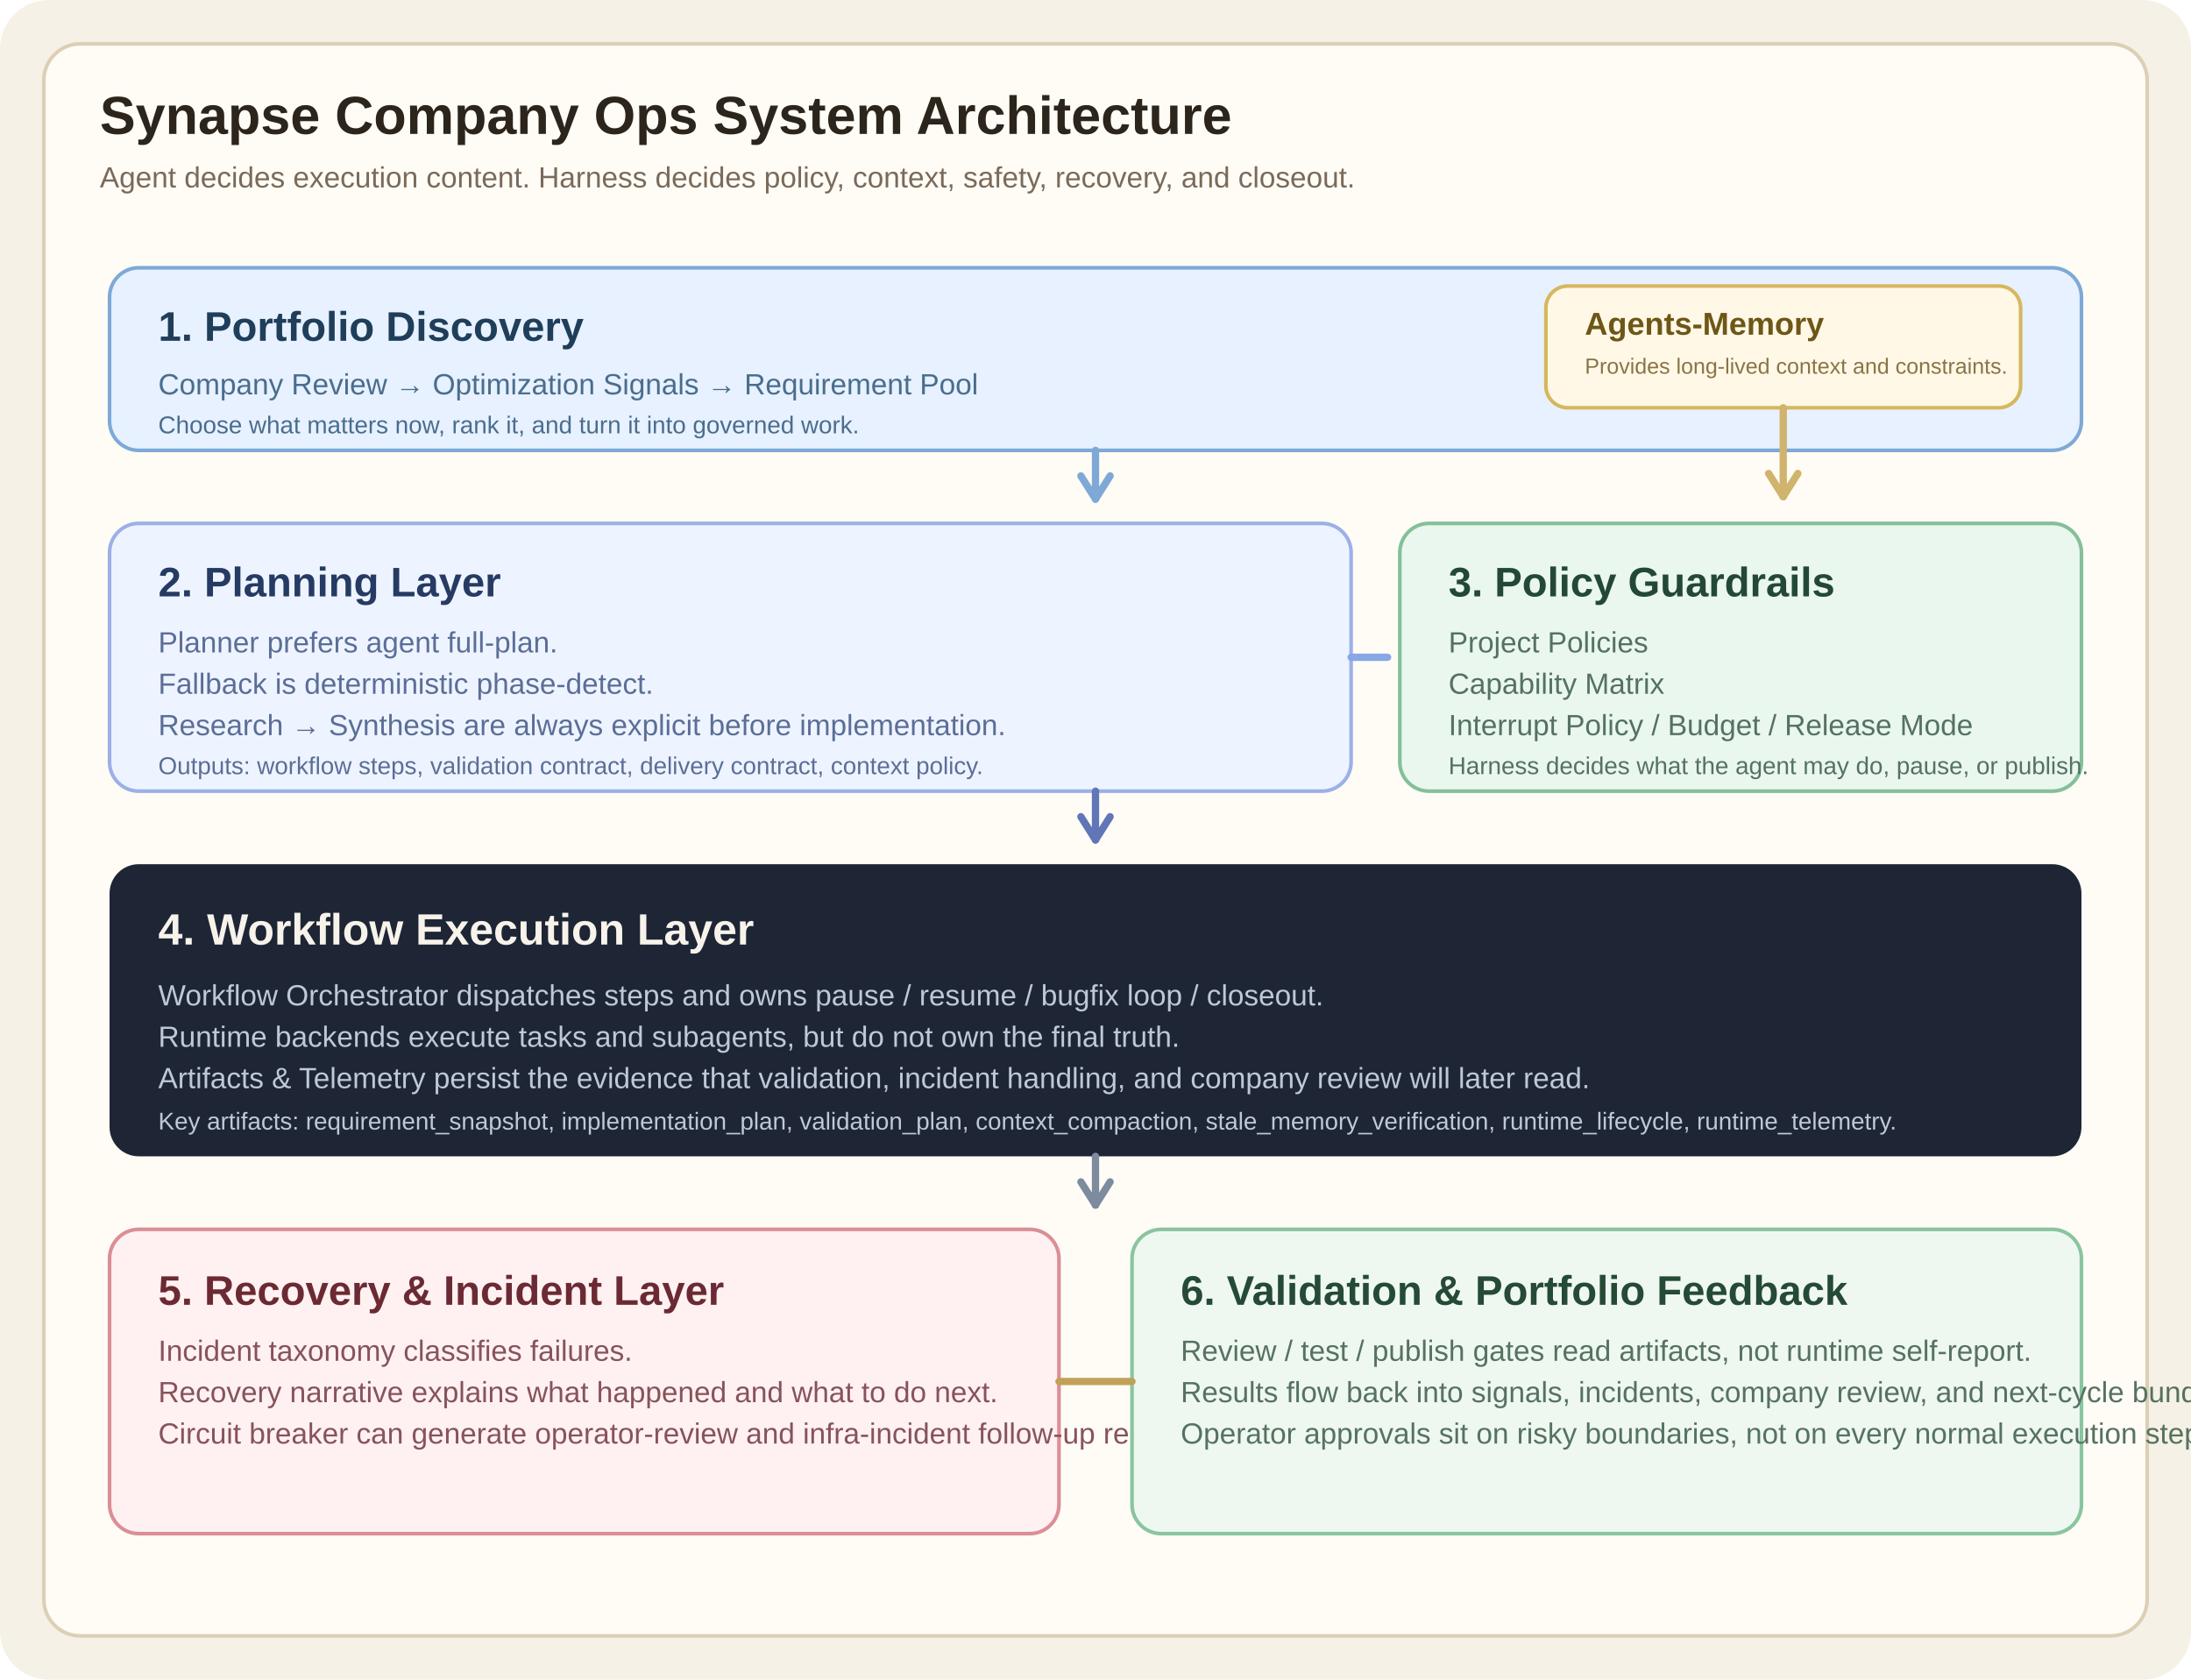
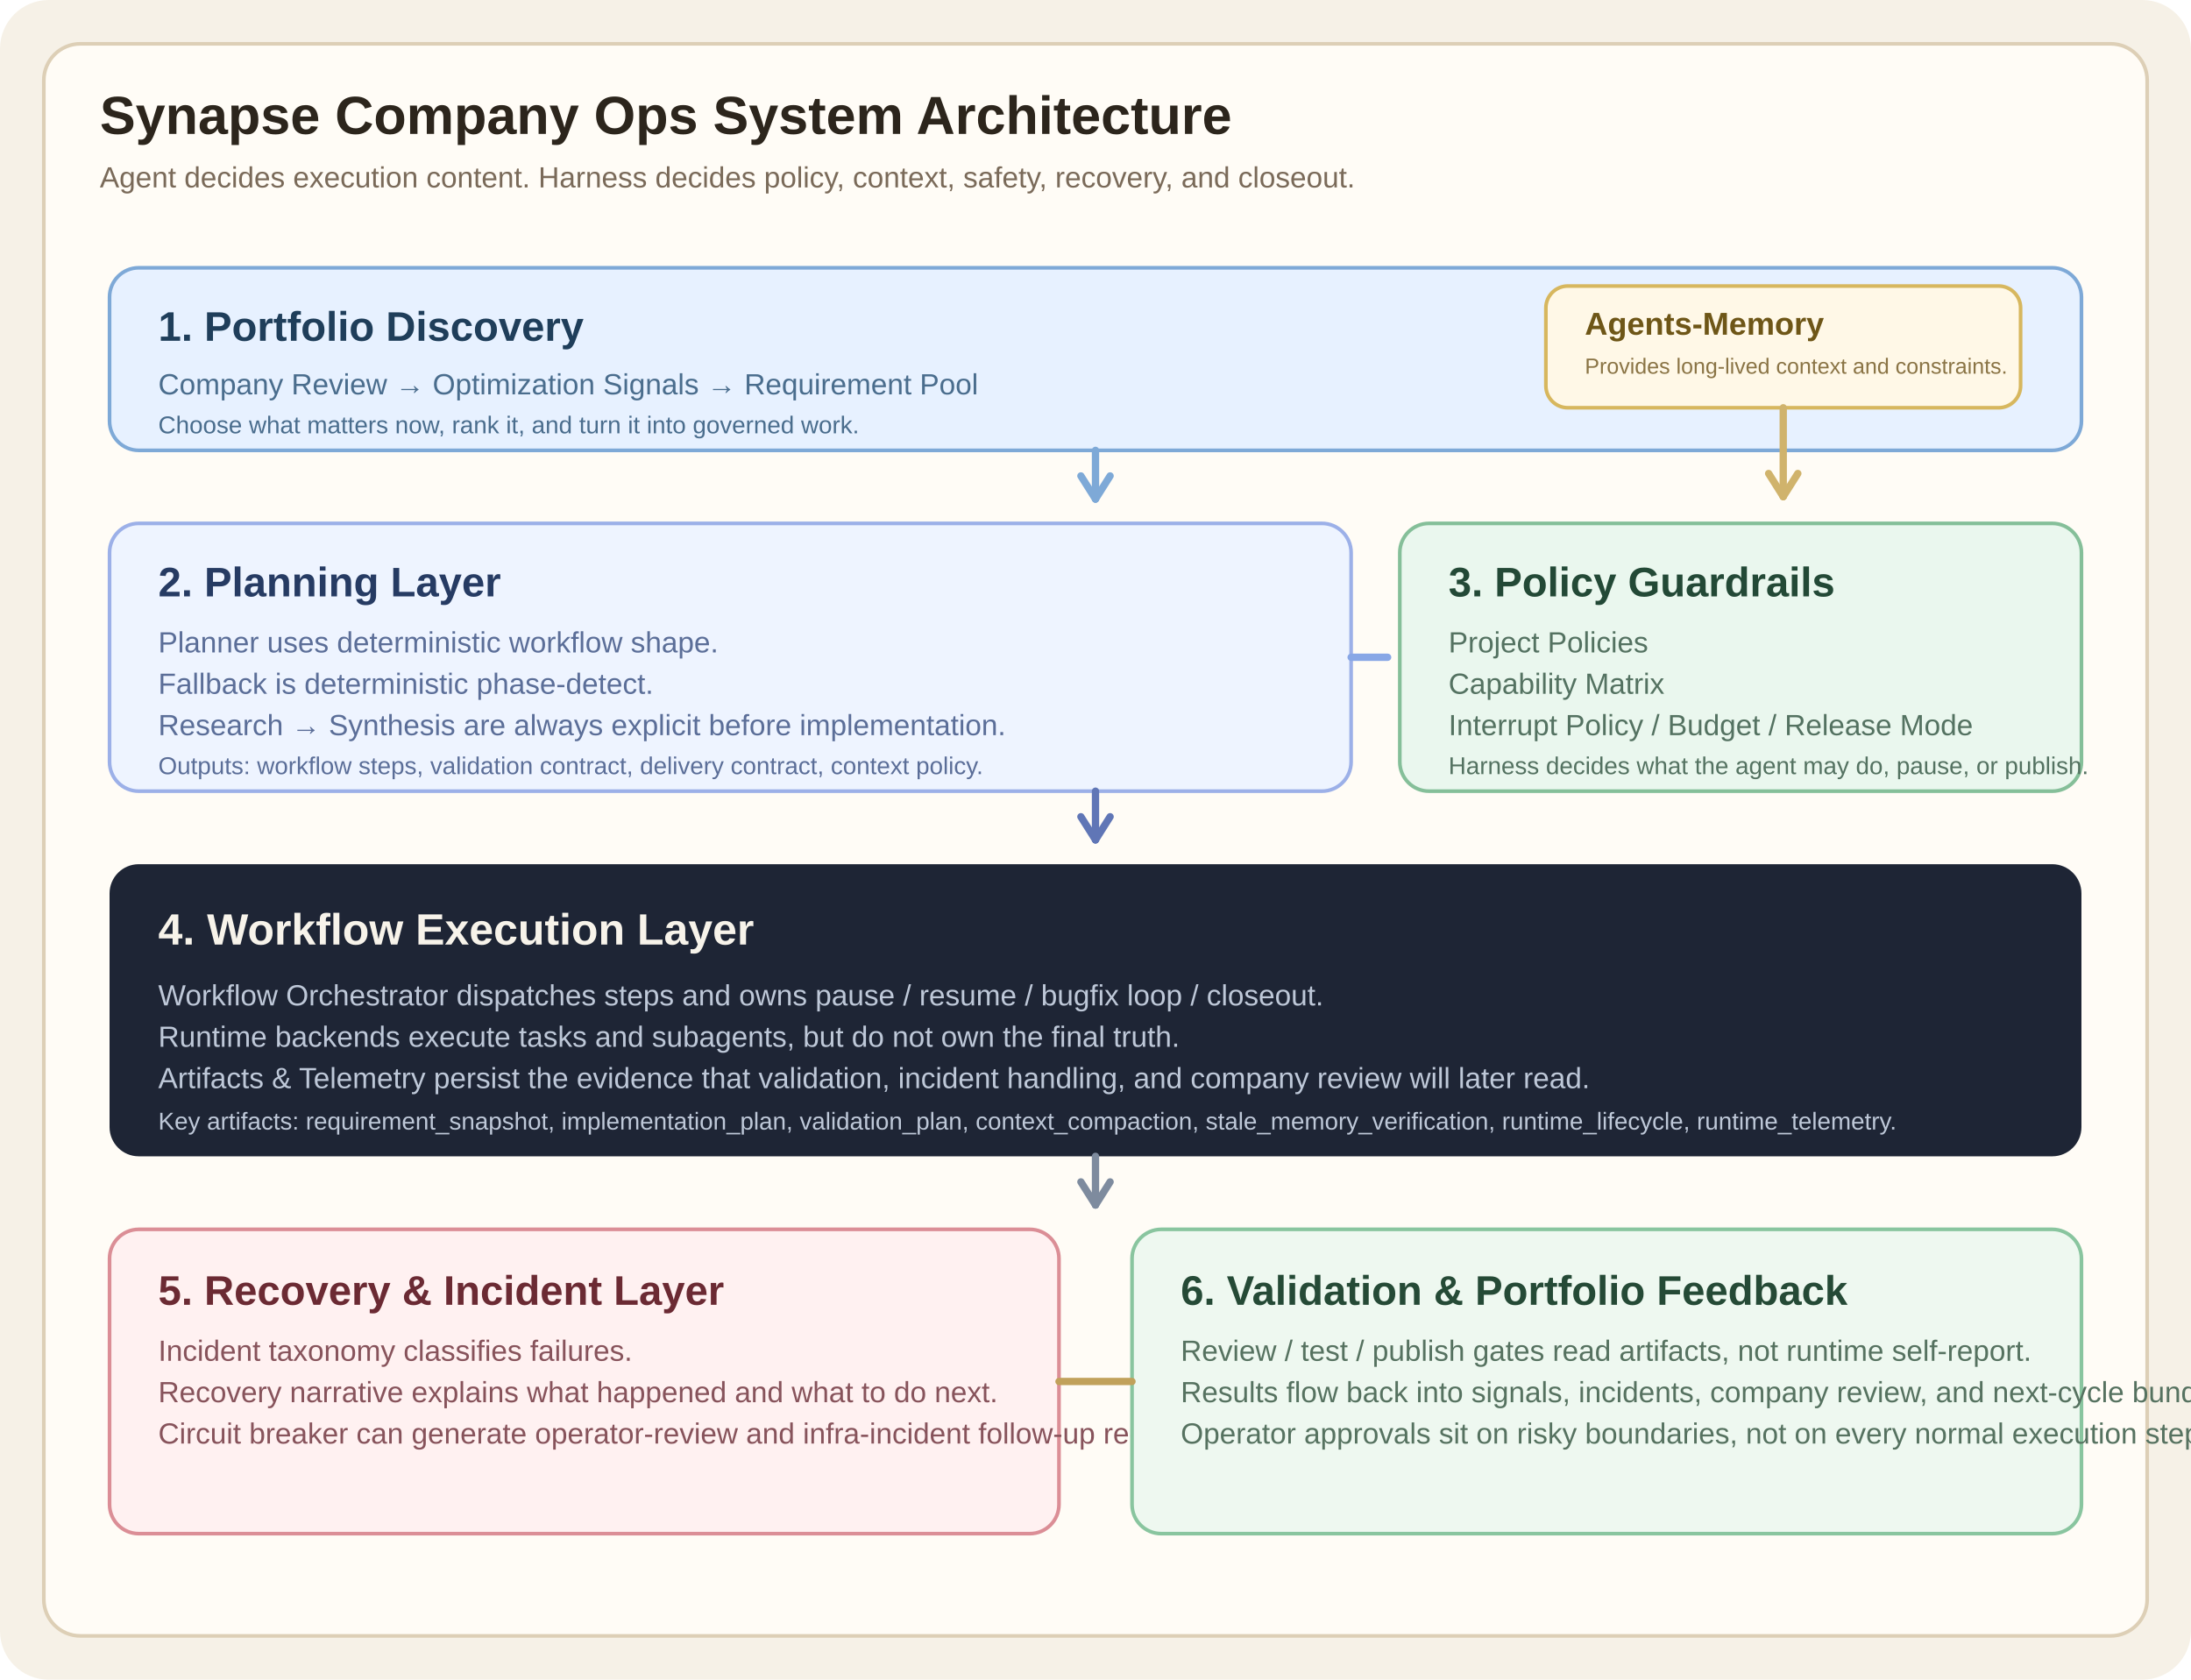
<svg xmlns="http://www.w3.org/2000/svg" width="1800" height="1380" viewBox="0 0 1800 1380" fill="none">
  <rect width="1800" height="1380" rx="40" fill="#F6F1E7" />
  <rect x="36" y="36" width="1728" height="1308" rx="30" fill="#FFFCF6" stroke="#DDCFB6" stroke-width="3" />
  <text x="82" y="110" fill="#2C251C" font-size="44" font-family="Arial, Helvetica, sans-serif" font-weight="700">Synapse Company Ops System Architecture</text>
  <text x="82" y="154" fill="#7A6A59" font-size="24" font-family="Arial, Helvetica, sans-serif">Agent decides execution content. Harness decides policy, context, safety, recovery, and closeout.</text>
  <rect x="90" y="220" width="1620" height="150" rx="24" fill="#E7F1FF" stroke="#7EA9D7" stroke-width="3" />
  <text x="130" y="280" fill="#1F3E5A" font-size="34" font-family="Arial, Helvetica, sans-serif" font-weight="700">1. Portfolio Discovery</text>
  <text x="130" y="324" fill="#4A6D8D" font-size="24" font-family="Arial, Helvetica, sans-serif">Company Review → Optimization Signals → Requirement Pool</text>
  <text x="130" y="356" fill="#4A6D8D" font-size="20" font-family="Arial, Helvetica, sans-serif">Choose what matters now, rank it, and turn it into governed work.</text>
  <rect x="90" y="430" width="1020" height="220" rx="24" fill="#EEF4FF" stroke="#9CB0E8" stroke-width="3" />
  <text x="130" y="490" fill="#263B63" font-size="34" font-family="Arial, Helvetica, sans-serif" font-weight="700">2. Planning Layer</text>
-   <text x="130" y="536" fill="#5B6E98" font-size="24" font-family="Arial, Helvetica, sans-serif">Planner prefers agent full-plan.</text>
+   <text x="130" y="536" fill="#5B6E98" font-size="24" font-family="Arial, Helvetica, sans-serif">Planner uses deterministic workflow shape.</text>
  <text x="130" y="570" fill="#5B6E98" font-size="24" font-family="Arial, Helvetica, sans-serif">Fallback is deterministic phase-detect.</text>
  <text x="130" y="604" fill="#5B6E98" font-size="24" font-family="Arial, Helvetica, sans-serif">Research → Synthesis are always explicit before implementation.</text>
  <text x="130" y="636" fill="#5B6E98" font-size="20" font-family="Arial, Helvetica, sans-serif">Outputs: workflow steps, validation contract, delivery contract, context policy.</text>
  <rect x="1150" y="430" width="560" height="220" rx="24" fill="#EAF7EE" stroke="#85BF99" stroke-width="3" />
  <text x="1190" y="490" fill="#234936" font-size="34" font-family="Arial, Helvetica, sans-serif" font-weight="700">3. Policy Guardrails</text>
  <text x="1190" y="536" fill="#547261" font-size="24" font-family="Arial, Helvetica, sans-serif">Project Policies</text>
  <text x="1190" y="570" fill="#547261" font-size="24" font-family="Arial, Helvetica, sans-serif">Capability Matrix</text>
  <text x="1190" y="604" fill="#547261" font-size="24" font-family="Arial, Helvetica, sans-serif">Interrupt Policy / Budget / Release Mode</text>
  <text x="1190" y="636" fill="#547261" font-size="20" font-family="Arial, Helvetica, sans-serif">Harness decides what the agent may do, pause, or publish.</text>
  <rect x="90" y="710" width="1620" height="240" rx="24" fill="#1E2535" />
  <text x="130" y="776" fill="#F7F3EA" font-size="36" font-family="Arial, Helvetica, sans-serif" font-weight="700">4. Workflow Execution Layer</text>
  <text x="130" y="826" fill="#BEC8D8" font-size="24" font-family="Arial, Helvetica, sans-serif">Workflow Orchestrator dispatches steps and owns pause / resume / bugfix loop / closeout.</text>
  <text x="130" y="860" fill="#BEC8D8" font-size="24" font-family="Arial, Helvetica, sans-serif">Runtime backends execute tasks and subagents, but do not own the final truth.</text>
  <text x="130" y="894" fill="#BEC8D8" font-size="24" font-family="Arial, Helvetica, sans-serif">Artifacts &amp; Telemetry persist the evidence that validation, incident handling, and company review will later read.</text>
  <text x="130" y="928" fill="#BEC8D8" font-size="20" font-family="Arial, Helvetica, sans-serif">Key artifacts: requirement_snapshot, implementation_plan, validation_plan, context_compaction, stale_memory_verification, runtime_lifecycle, runtime_telemetry.</text>
  <rect x="90" y="1010" width="780" height="250" rx="24" fill="#FFF1F1" stroke="#DB8E96" stroke-width="3" />
  <text x="130" y="1072" fill="#6B2A33" font-size="34" font-family="Arial, Helvetica, sans-serif" font-weight="700">5. Recovery &amp; Incident Layer</text>
  <text x="130" y="1118" fill="#87535B" font-size="24" font-family="Arial, Helvetica, sans-serif">Incident taxonomy classifies failures.</text>
  <text x="130" y="1152" fill="#87535B" font-size="24" font-family="Arial, Helvetica, sans-serif">Recovery narrative explains what happened and what to do next.</text>
  <text x="130" y="1186" fill="#87535B" font-size="24" font-family="Arial, Helvetica, sans-serif">Circuit breaker can generate operator-review and infra-incident follow-up requirements.</text>
  <rect x="930" y="1010" width="780" height="250" rx="24" fill="#EEF8F0" stroke="#89C59F" stroke-width="3" />
  <text x="970" y="1072" fill="#254A36" font-size="34" font-family="Arial, Helvetica, sans-serif" font-weight="700">6. Validation &amp; Portfolio Feedback</text>
  <text x="970" y="1118" fill="#567260" font-size="24" font-family="Arial, Helvetica, sans-serif">Review / test / publish gates read artifacts, not runtime self-report.</text>
  <text x="970" y="1152" fill="#567260" font-size="24" font-family="Arial, Helvetica, sans-serif">Results flow back into signals, incidents, company review, and next-cycle bundle.</text>
  <text x="970" y="1186" fill="#567260" font-size="24" font-family="Arial, Helvetica, sans-serif">Operator approvals sit on risky boundaries, not on every normal execution step.</text>
  <rect x="1270" y="235" width="390" height="100" rx="18" fill="#FFF8E7" stroke="#D7B75E" stroke-width="3" />
  <text x="1302" y="275" fill="#6E5617" font-size="26" font-family="Arial, Helvetica, sans-serif" font-weight="700">Agents-Memory</text>
  <text x="1302" y="307" fill="#8A7445" font-size="18" font-family="Arial, Helvetica, sans-serif">Provides long-lived context and constraints.</text>
  <path d="M900 370V410" stroke="#7EA9D7" stroke-width="6" stroke-linecap="round" />
  <path d="M900 410L888 391" stroke="#7EA9D7" stroke-width="6" stroke-linecap="round" />
  <path d="M900 410L912 391" stroke="#7EA9D7" stroke-width="6" stroke-linecap="round" />
  <path d="M1110 540H1140" stroke="#88A7E6" stroke-width="6" stroke-linecap="round" />
  <path d="M900 650V690" stroke="#6076B6" stroke-width="6" stroke-linecap="round" />
  <path d="M900 690L888 671" stroke="#6076B6" stroke-width="6" stroke-linecap="round" />
  <path d="M900 690L912 671" stroke="#6076B6" stroke-width="6" stroke-linecap="round" />
  <path d="M900 950V990" stroke="#7E8B9E" stroke-width="6" stroke-linecap="round" />
  <path d="M900 990L888 971" stroke="#7E8B9E" stroke-width="6" stroke-linecap="round" />
  <path d="M900 990L912 971" stroke="#7E8B9E" stroke-width="6" stroke-linecap="round" />
  <path d="M870 1135H930" stroke="#C1A15A" stroke-width="6" stroke-linecap="round" />
  <path d="M1465 335V408" stroke="#D0B36C" stroke-width="6" stroke-linecap="round" />
  <path d="M1465 408L1453 389" stroke="#D0B36C" stroke-width="6" stroke-linecap="round" />
  <path d="M1465 408L1477 389" stroke="#D0B36C" stroke-width="6" stroke-linecap="round" />
</svg>
